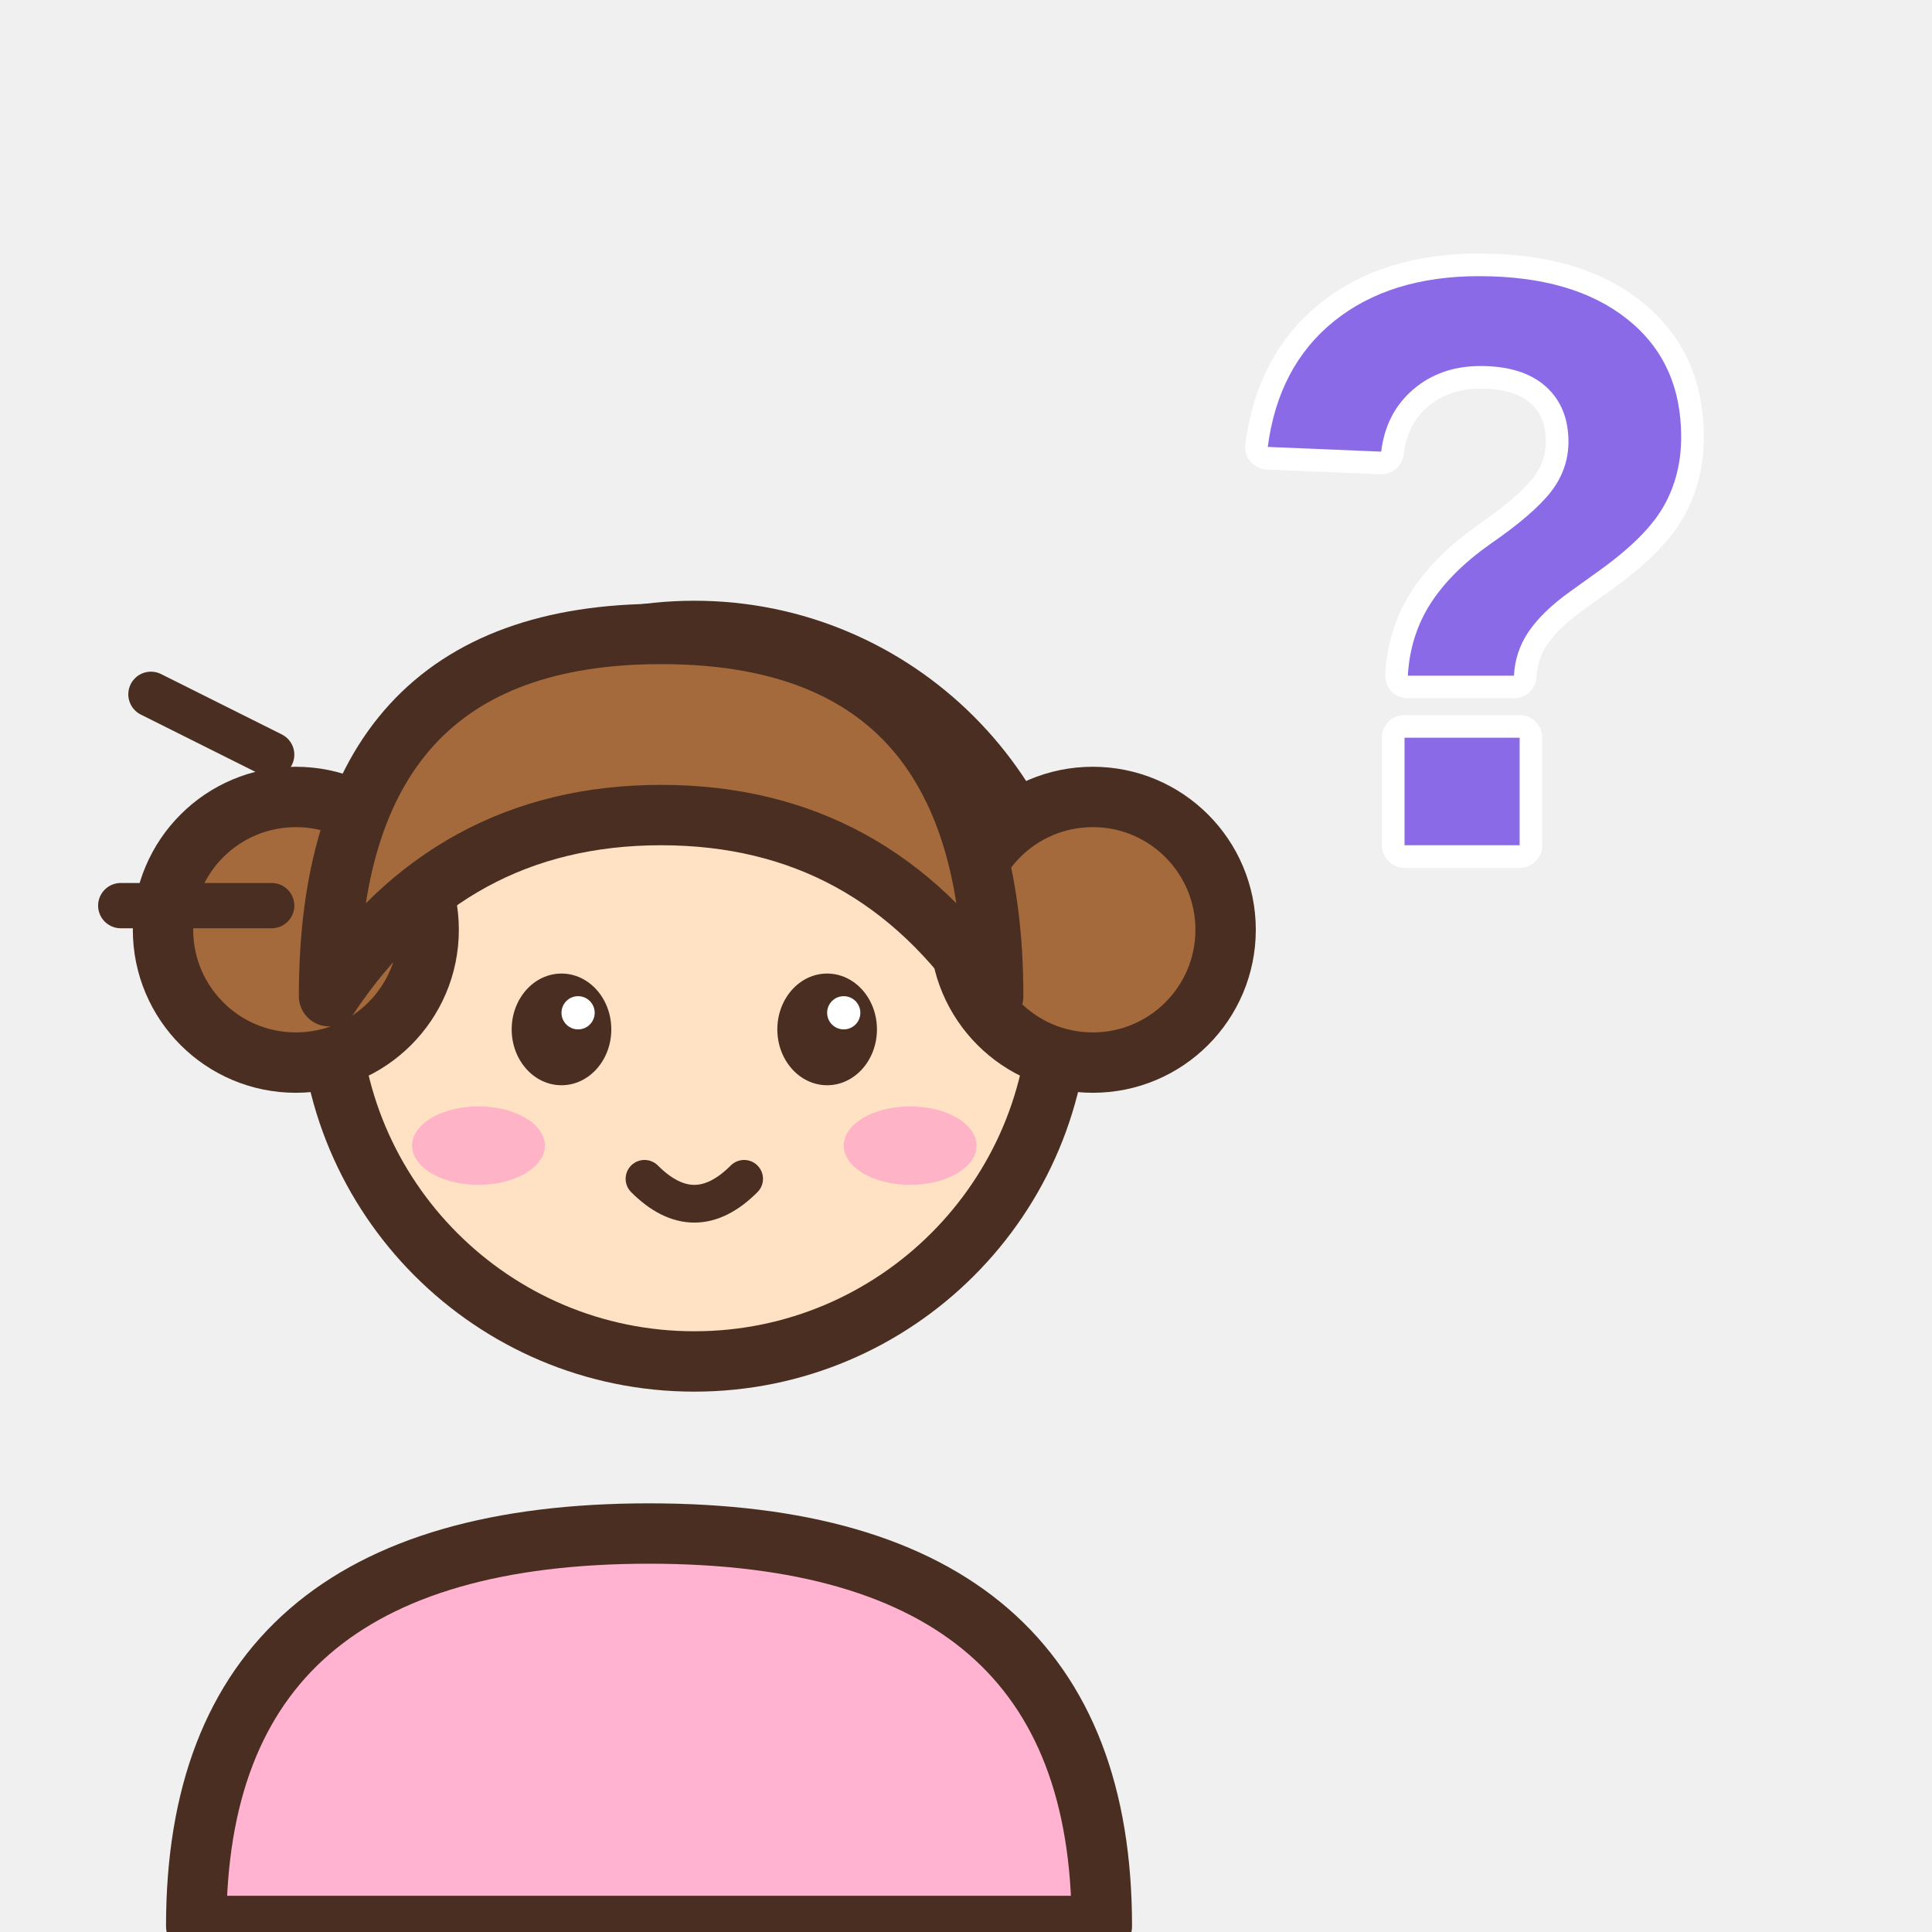
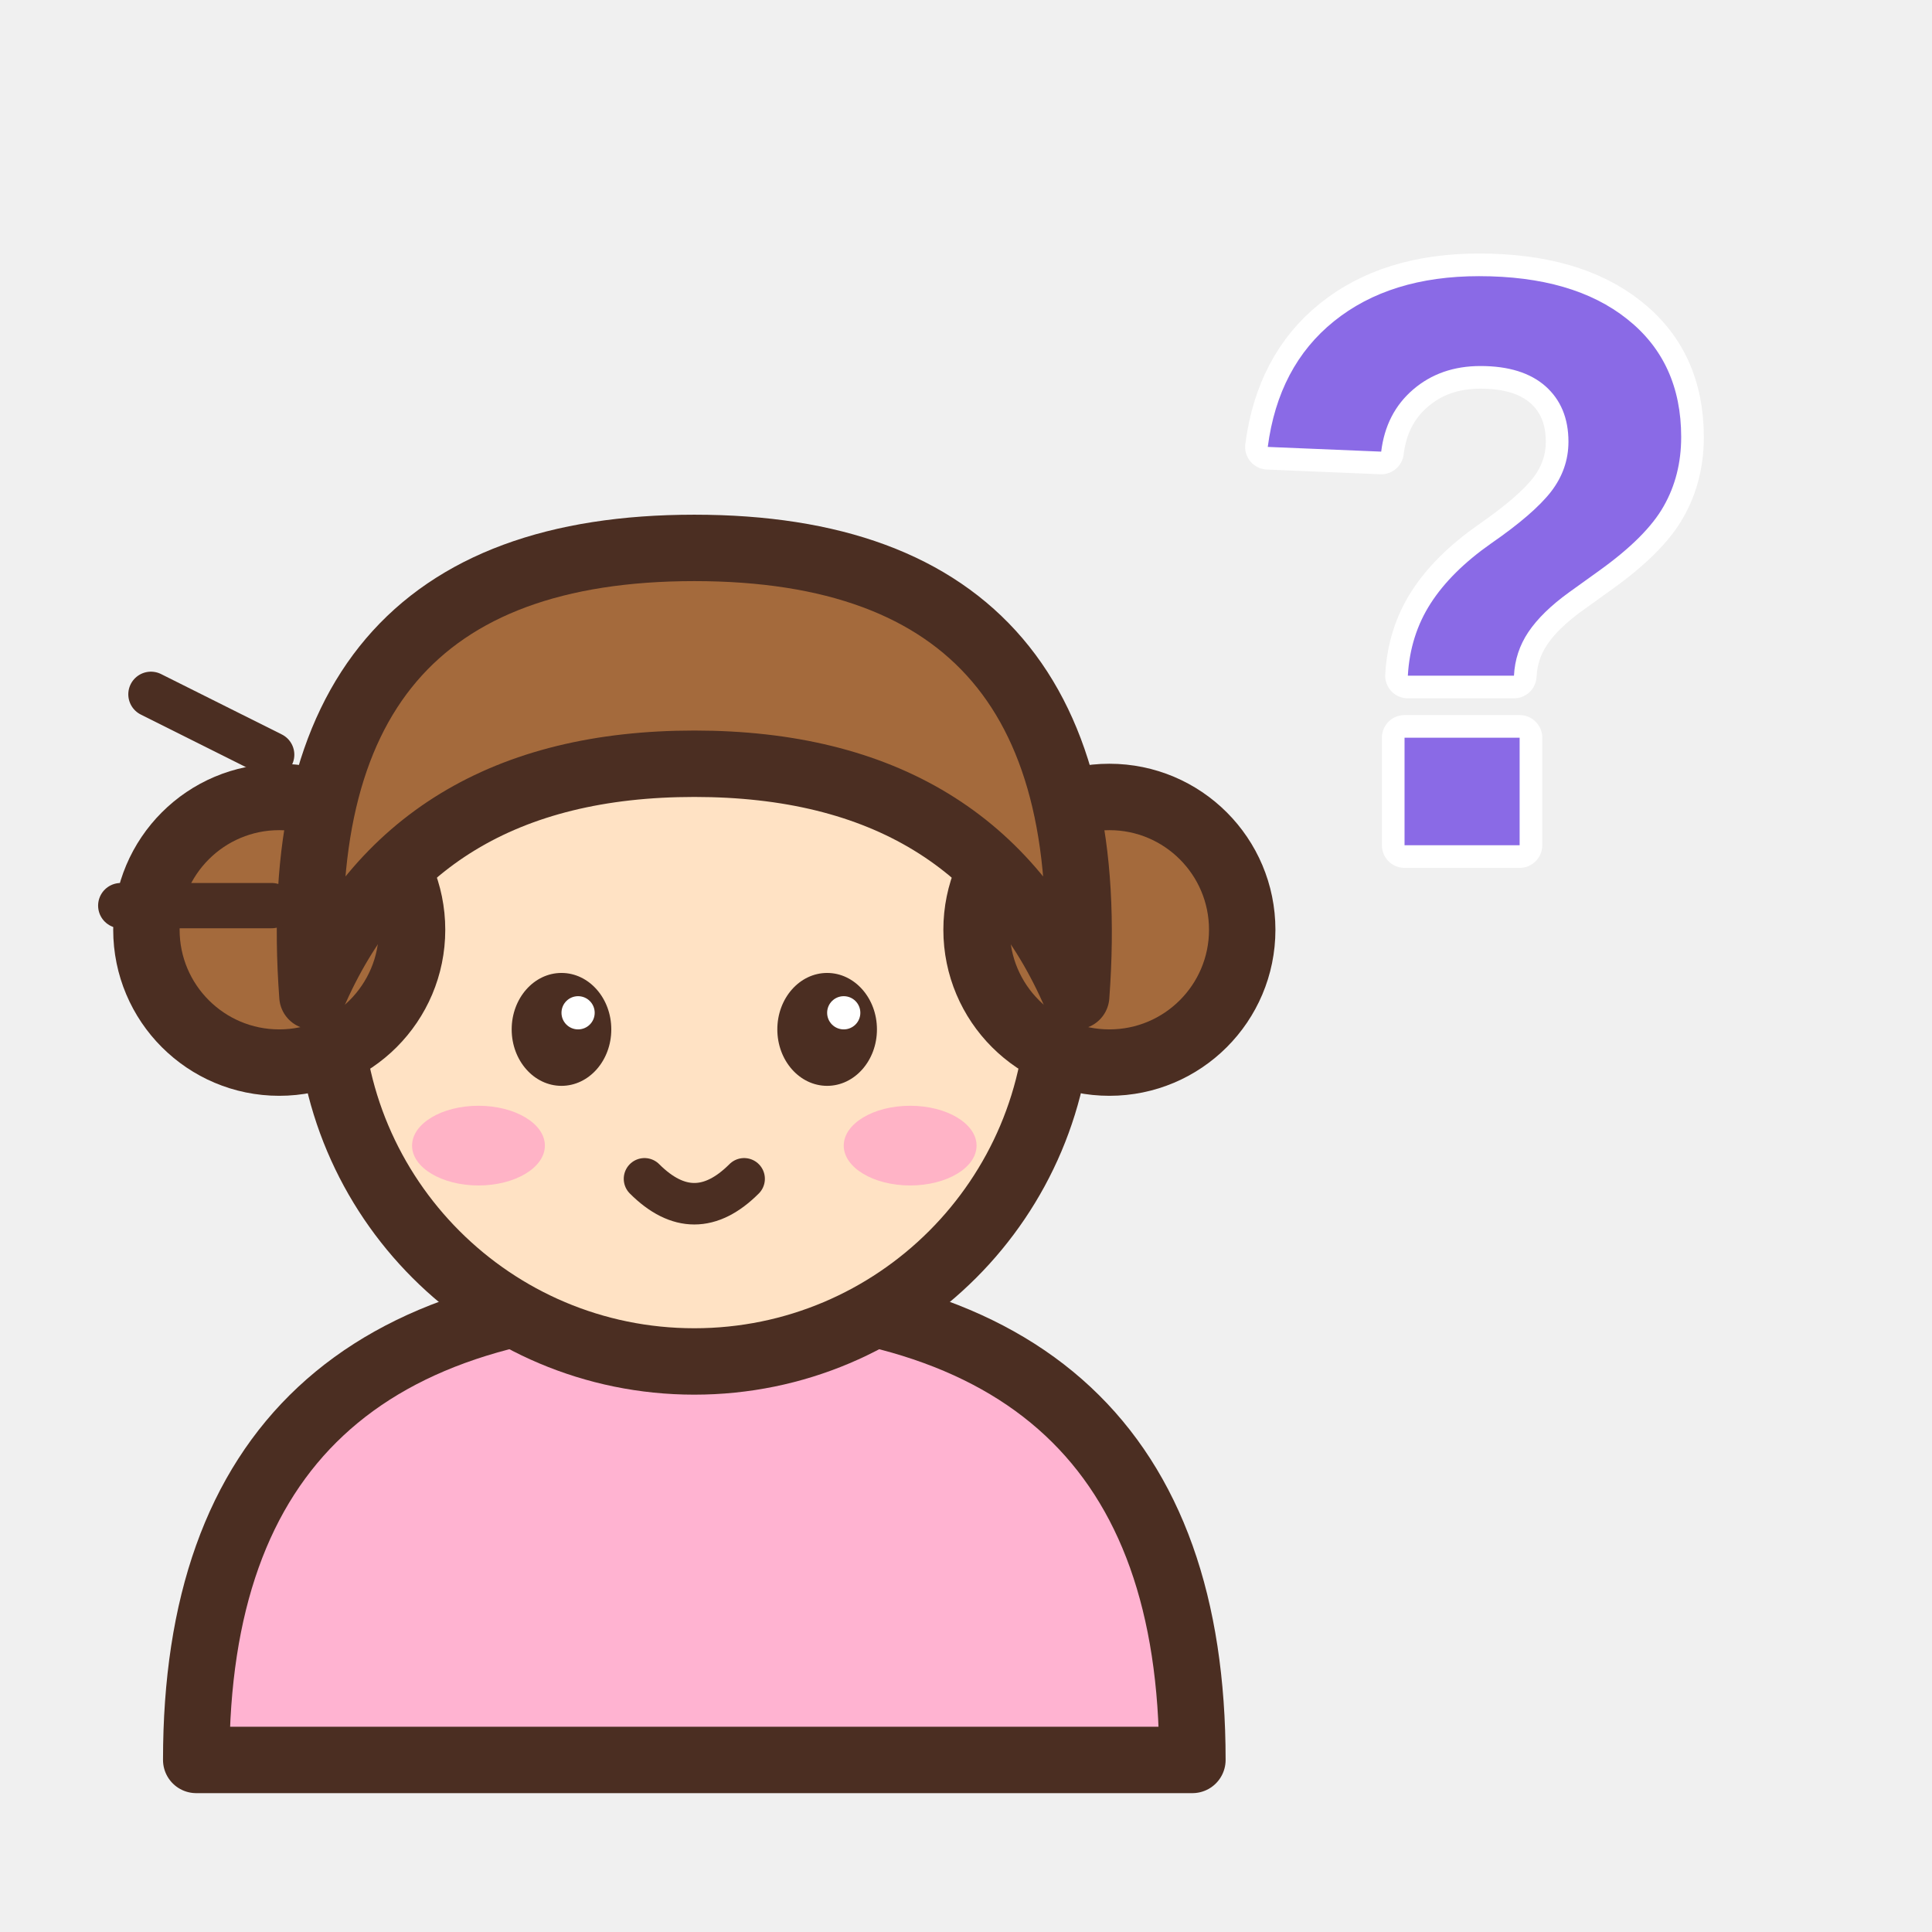
<svg xmlns="http://www.w3.org/2000/svg" viewBox="0 0 128 128">
  <g stroke="#4b2e22" stroke-width="4" stroke-linejoin="round" stroke-linecap="round">
-     <path d="M13.0 127.6q0-26 30-26t30 26Z" fill="#ffb3d1" />
-     <circle cx="46" cy="66" r="24.2" fill="#ffe2c4" />
-     <circle cx="19.6" cy="61.6" r="8.8" fill="#a46a3c" />
-     <circle cx="72.4" cy="61.6" r="8.8" fill="#a46a3c" />
-     <path d="M21.8 66q0-24 22-24 22 0 22 24-8-12-22-12-14 0-22 12Z" fill="#a46a3c" />
-     <ellipse cx="37.2" cy="68.2" rx="3.3" ry="3.7" fill="#4b2e22" stroke="none" />
-     <circle cx="38.3" cy="67.1" r="1.1" fill="#fff" stroke="none" />
-     <ellipse cx="54.8" cy="68.2" rx="3.3" ry="3.7" fill="#4b2e22" stroke="none" />
-     <circle cx="55.9" cy="67.1" r="1.1" fill="#fff" stroke="none" />
-     <ellipse cx="31.7" cy="75.9" rx="4.4" ry="2.6" fill="#ffb3c6" stroke="none" />
-     <ellipse cx="60.3" cy="75.9" rx="4.4" ry="2.6" fill="#ffb3c6" stroke="none" />
-     <path d="M42.7 78.1q3.3 3.3 6.6 0" fill="none" stroke-width="2.5" />
+     <g transform="translate(46 66) scale(1.1)">
+       <path d="M-30 46q0-28 30-28t30 28Z" fill="#ffb3d1" />
+       <circle cx="0" cy="0" r="22" fill="#ffe2c4" />
+       <circle cx="-25" cy="-4" r="8" fill="#a46a3c" />
+       <circle cx="25" cy="-4" r="8" fill="#a46a3c" />
+       <path d="M-23 0q-2-27 23-27 25 0 23 27-6-14-23-14-17 0-23 14Z" fill="#a46a3c" />
+       <ellipse cx="-8" cy="2" rx="3.0" ry="3.4" fill="#4b2e22" stroke="none" />
+       <circle cx="-7.0" cy="1.0" r="1.0" fill="#fff" stroke="none" />
+       <ellipse cx="8" cy="2" rx="3.0" ry="3.4" fill="#4b2e22" stroke="none" />
+       <circle cx="9.0" cy="1.0" r="1.0" fill="#fff" stroke="none" />
+       <ellipse cx="-13" cy="9" rx="4.0" ry="2.4" fill="#ffb3c6" stroke="none" />
+       <ellipse cx="13" cy="9" rx="4.0" ry="2.4" fill="#ffb3c6" stroke="none" />
+       <path d="M-3.0 11q3.0 3.0 6 0" fill="none" stroke-width="2.5" />
+     </g>
    <path d="M80 24h32v32H80Z" fill="none" stroke="none" />
    <text x="98" y="56" text-anchor="middle" font-family="Fredoka,Arial Rounded MT Bold,Arial,sans-serif" font-size="54" font-weight="700" fill="#8a6ae6" stroke="#ffffff" stroke-width="3" paint-order="stroke">?</text>
    <path d="M18 50l-8-4M18 60H8" stroke-width="3" />
  </g>
</svg>
